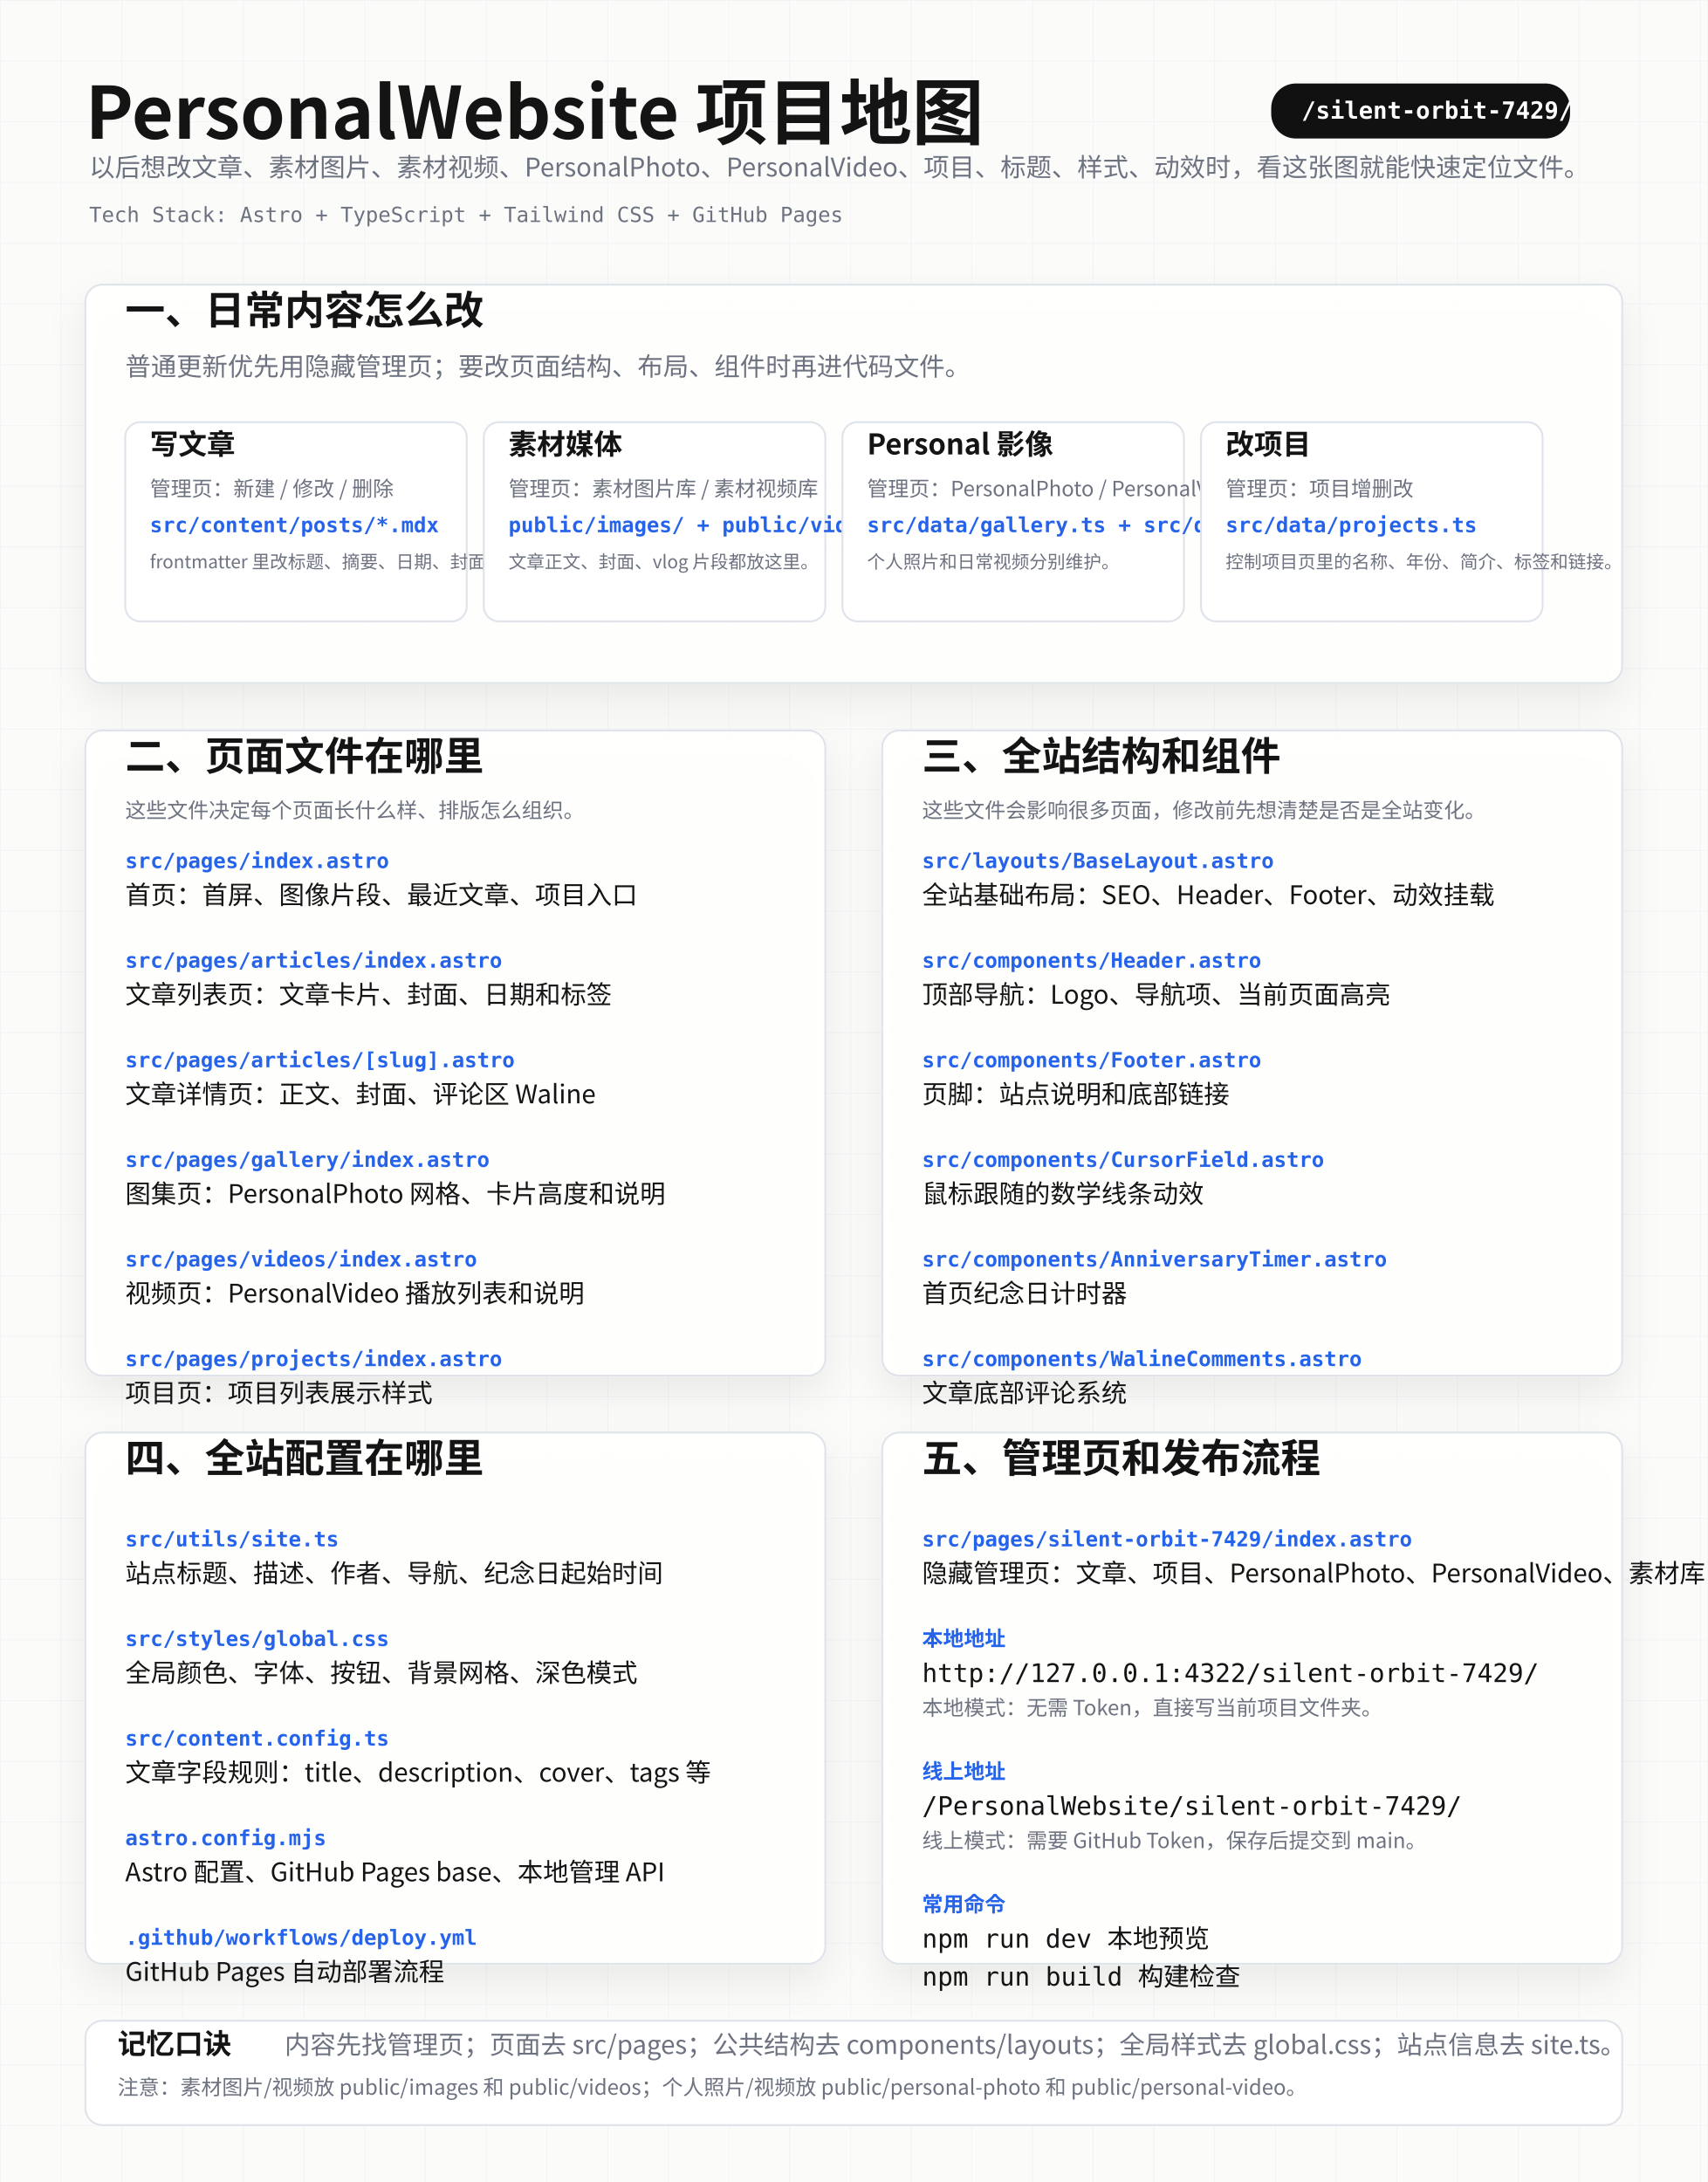
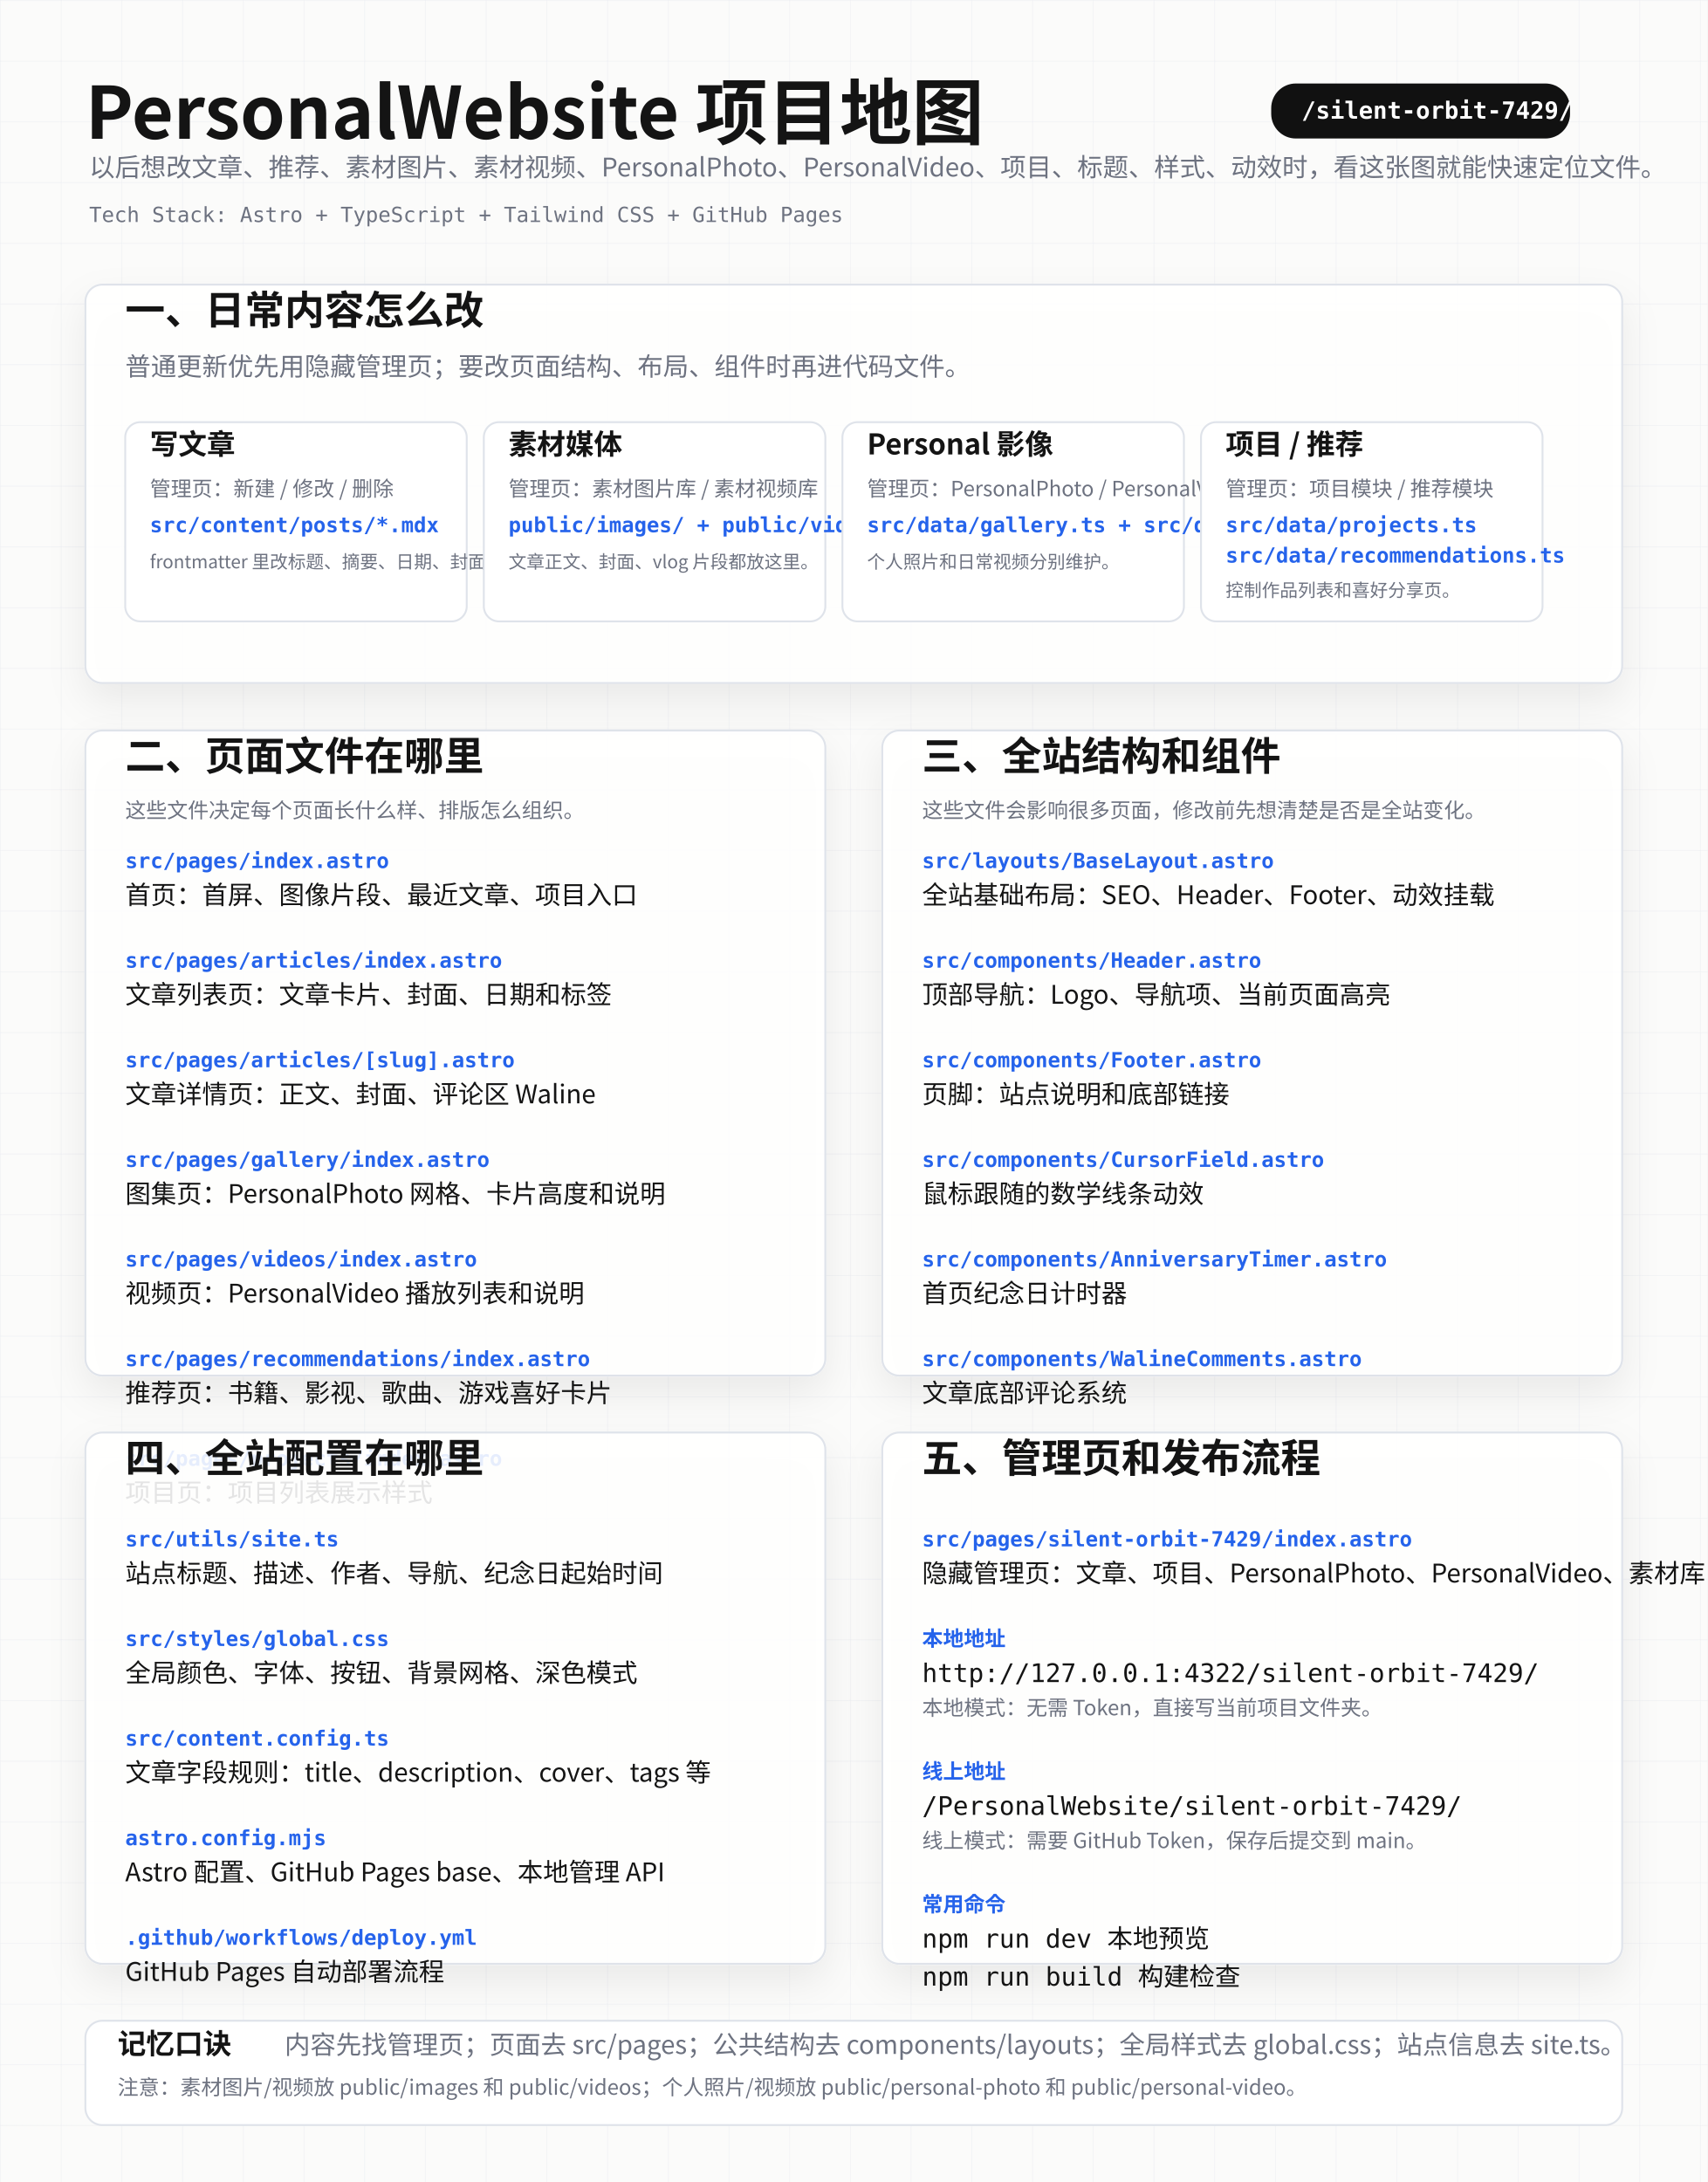
<svg xmlns="http://www.w3.org/2000/svg" width="1800" height="2300" viewBox="0 0 1800 2300" role="img" aria-labelledby="title desc">
  <defs>
    <pattern id="grid" width="64" height="64" patternUnits="userSpaceOnUse">
      <path d="M 64 0 L 0 0 0 64" fill="none" stroke="#e8ebf1" stroke-width="1" />
    </pattern>
    <filter id="shadow" x="-20%" y="-20%" width="140%" height="140%">
      <feDropShadow dx="0" dy="18" stdDeviation="20" flood-color="#111827" flood-opacity="0.08" />
    </filter>
    <style>
      .bg { fill: #fbfbfa; }
      .grid { fill: url(#grid); }
      .ink { fill: #141414; }
      .muted { fill: #6d7280; }
      .soft { fill: #f4f5f7; }
      .line { stroke: #dfe3ea; stroke-width: 2; }
      .blue { fill: #2563eb; }
      .green { fill: #0f8a5f; }
      .orange { fill: #d97706; }
      .red { fill: #dc2626; }
      .card { fill: rgba(255,255,255,0.88); stroke: #dfe3ea; stroke-width: 2; filter: url(#shadow); }
      .mini { fill: #fff; stroke: #dfe3ea; stroke-width: 2; }
      .tag { fill: #111; }
      .tagText { fill: #fff; font-size: 25px; font-weight: 700; }
      text { font-family: "PingFang SC", "Microsoft YaHei", "Noto Sans CJK SC", Arial, sans-serif; }
      .mono { font-family: "SFMono-Regular", "Menlo", "Consolas", monospace; }
      .h1 { font-size: 76px; font-weight: 800; letter-spacing: 0; }
      .h2 { font-size: 42px; font-weight: 800; }
      .h3 { font-size: 30px; font-weight: 800; }
      .body { font-size: 27px; font-weight: 500; }
      .small { font-size: 22px; font-weight: 500; }
      .tiny { font-size: 19px; font-weight: 500; }
      .path { font-size: 22px; font-weight: 700; fill: #2563eb; }
      .code { font-size: 22px; fill: #111; }
    </style>
  </defs>
  <rect class="bg" width="1800" height="2300" />
  <rect class="grid" width="1800" height="2300" opacity="0.82" />
  <g transform="translate(90 80)">
    <text class="h1 ink" x="0" y="0" dominant-baseline="hanging">PersonalWebsite 项目地图</text>
-     <text class="body muted" x="4" y="106">以后想改文章、素材图片、素材视频、PersonalPhoto、PersonalVideo、项目、标题、样式、动效时，看这张图就能快速定位文件。</text>
+     <text class="body muted" x="4" y="106">以后想改文章、推荐、素材图片、素材视频、PersonalPhoto、PersonalVideo、项目、标题、样式、动效时，看这张图就能快速定位文件。</text>
    <text class="small muted mono" x="4" y="154">Tech Stack: Astro + TypeScript + Tailwind CSS + GitHub Pages</text>
    <rect class="tag" x="1250" y="8" rx="26" ry="26" width="315" height="58" />
    <text class="tagText mono" x="1282" y="38" dominant-baseline="middle">/silent-orbit-7429/</text>
  </g>
  <g transform="translate(90 300)">
    <rect class="card" x="0" y="0" width="1620" height="420" rx="18" />
    <text class="h2 ink" x="42" y="42">一、日常内容怎么改</text>
    <text class="body muted" x="42" y="96">普通更新优先用隐藏管理页；要改页面结构、布局、组件时再进代码文件。</text>
    <g transform="translate(42 145)">
      <rect class="mini" x="0" y="0" width="360" height="210" rx="16" />
      <text class="h3 ink" x="26" y="34">写文章</text>
      <text class="small muted" x="26" y="78">管理页：新建 / 修改 / 删除</text>
      <text class="path mono" x="26" y="116">src/content/posts/*.mdx</text>
      <text class="tiny muted" x="26" y="154">frontmatter 里改标题、摘要、日期、封面、标签。</text>
    </g>
    <g transform="translate(420 145)">
      <rect class="mini" x="0" y="0" width="360" height="210" rx="16" />
      <text class="h3 ink" x="26" y="34">素材媒体</text>
      <text class="small muted" x="26" y="78">管理页：素材图片库 / 素材视频库</text>
      <text class="path mono" x="26" y="116">public/images/ + public/videos/</text>
      <text class="tiny muted" x="26" y="154">文章正文、封面、vlog 片段都放这里。</text>
    </g>
    <g transform="translate(798 145)">
      <rect class="mini" x="0" y="0" width="360" height="210" rx="16" />
      <text class="h3 ink" x="26" y="34">Personal 影像</text>
      <text class="small muted" x="26" y="78">管理页：PersonalPhoto / PersonalVideo</text>
      <text class="path mono" x="26" y="116">src/data/gallery.ts + src/data/videos.ts</text>
      <text class="tiny muted" x="26" y="154">个人照片和日常视频分别维护。</text>
    </g>
    <g transform="translate(1176 145)">
      <rect class="mini" x="0" y="0" width="360" height="210" rx="16" />
-       <text class="h3 ink" x="26" y="34">改项目</text>
-       <text class="small muted" x="26" y="78">管理页：项目增删改</text>
+       <text class="h3 ink" x="26" y="34">项目 / 推荐</text>
+       <text class="small muted" x="26" y="78">管理页：项目模块 / 推荐模块</text>
      <text class="path mono" x="26" y="116">src/data/projects.ts</text>
-       <text class="tiny muted" x="26" y="154">控制项目页里的名称、年份、简介、标签和链接。</text>
+       <text class="path mono" x="26" y="148">src/data/recommendations.ts</text>
+       <text class="tiny muted" x="26" y="184">控制作品列表和喜好分享页。</text>
    </g>
  </g>
  <g transform="translate(90 770)">
    <rect class="card" x="0" y="0" width="780" height="680" rx="18" />
    <text class="h2 ink" x="42" y="42">二、页面文件在哪里</text>
    <text class="small muted" x="42" y="92">这些文件决定每个页面长什么样、排版怎么组织。</text>
    <g transform="translate(42 145)">
      <text class="path mono" x="0" y="0">src/pages/index.astro</text>
      <text class="body ink" x="0" y="38">首页：首屏、图像片段、最近文章、项目入口</text>
      <text class="path mono" x="0" y="105">src/pages/articles/index.astro</text>
      <text class="body ink" x="0" y="143">文章列表页：文章卡片、封面、日期和标签</text>
      <text class="path mono" x="0" y="210">src/pages/articles/[slug].astro</text>
      <text class="body ink" x="0" y="248">文章详情页：正文、封面、评论区 Waline</text>
      <text class="path mono" x="0" y="315">src/pages/gallery/index.astro</text>
      <text class="body ink" x="0" y="353">图集页：PersonalPhoto 网格、卡片高度和说明</text>
      <text class="path mono" x="0" y="420">src/pages/videos/index.astro</text>
      <text class="body ink" x="0" y="458">视频页：PersonalVideo 播放列表和说明</text>
-       <text class="path mono" x="0" y="525">src/pages/projects/index.astro</text>
-       <text class="body ink" x="0" y="563">项目页：项目列表展示样式</text>
+       <text class="path mono" x="0" y="525">src/pages/recommendations/index.astro</text>
+       <text class="body ink" x="0" y="563">推荐页：书籍、影视、歌曲、游戏喜好卡片</text>
+       <text class="path mono" x="0" y="630">src/pages/projects/index.astro</text>
+       <text class="body ink" x="0" y="668">项目页：项目列表展示样式</text>
    </g>
  </g>
  <g transform="translate(930 770)">
    <rect class="card" x="0" y="0" width="780" height="680" rx="18" />
    <text class="h2 ink" x="42" y="42">三、全站结构和组件</text>
    <text class="small muted" x="42" y="92">这些文件会影响很多页面，修改前先想清楚是否是全站变化。</text>
    <g transform="translate(42 145)">
      <text class="path mono" x="0" y="0">src/layouts/BaseLayout.astro</text>
      <text class="body ink" x="0" y="38">全站基础布局：SEO、Header、Footer、动效挂载</text>
      <text class="path mono" x="0" y="105">src/components/Header.astro</text>
      <text class="body ink" x="0" y="143">顶部导航：Logo、导航项、当前页面高亮</text>
      <text class="path mono" x="0" y="210">src/components/Footer.astro</text>
      <text class="body ink" x="0" y="248">页脚：站点说明和底部链接</text>
      <text class="path mono" x="0" y="315">src/components/CursorField.astro</text>
      <text class="body ink" x="0" y="353">鼠标跟随的数学线条动效</text>
      <text class="path mono" x="0" y="420">src/components/AnniversaryTimer.astro</text>
      <text class="body ink" x="0" y="458">首页纪念日计时器</text>
      <text class="path mono" x="0" y="525">src/components/WalineComments.astro</text>
      <text class="body ink" x="0" y="563">文章底部评论系统</text>
    </g>
  </g>
  <g transform="translate(90 1510)">
    <rect class="card" x="0" y="0" width="780" height="560" rx="18" />
    <text class="h2 ink" x="42" y="42">四、全站配置在哪里</text>
    <g transform="translate(42 120)">
      <text class="path mono" x="0" y="0">src/utils/site.ts</text>
      <text class="body ink" x="0" y="38">站点标题、描述、作者、导航、纪念日起始时间</text>
      <text class="path mono" x="0" y="105">src/styles/global.css</text>
      <text class="body ink" x="0" y="143">全局颜色、字体、按钮、背景网格、深色模式</text>
      <text class="path mono" x="0" y="210">src/content.config.ts</text>
      <text class="body ink" x="0" y="248">文章字段规则：title、description、cover、tags 等</text>
      <text class="path mono" x="0" y="315">astro.config.mjs</text>
      <text class="body ink" x="0" y="353">Astro 配置、GitHub Pages base、本地管理 API</text>
      <text class="path mono" x="0" y="420">.github/workflows/deploy.yml</text>
      <text class="body ink" x="0" y="458">GitHub Pages 自动部署流程</text>
    </g>
  </g>
  <g transform="translate(930 1510)">
    <rect class="card" x="0" y="0" width="780" height="560" rx="18" />
    <text class="h2 ink" x="42" y="42">五、管理页和发布流程</text>
    <g transform="translate(42 120)">
      <text class="path mono" x="0" y="0">src/pages/silent-orbit-7429/index.astro</text>
      <text class="body ink" x="0" y="38">隐藏管理页：文章、项目、PersonalPhoto、PersonalVideo、素材库 CRUD</text>
      <text class="path mono" x="0" y="105">本地地址</text>
      <text class="body ink mono" x="0" y="143">http://127.0.0.1:4322/silent-orbit-7429/</text>
      <text class="small muted" x="0" y="178">本地模式：无需 Token，直接写当前项目文件夹。</text>
      <text class="path mono" x="0" y="245">线上地址</text>
      <text class="body ink mono" x="0" y="283">/PersonalWebsite/silent-orbit-7429/</text>
      <text class="small muted" x="0" y="318">线上模式：需要 GitHub Token，保存后提交到 main。</text>
      <text class="path mono" x="0" y="385">常用命令</text>
      <text class="body ink mono" x="0" y="423">npm run dev      本地预览</text>
      <text class="body ink mono" x="0" y="463">npm run build    构建检查</text>
    </g>
  </g>
  <g transform="translate(90 2130)">
    <rect class="mini" x="0" y="0" width="1620" height="110" rx="18" />
    <text class="h3 ink" x="34" y="35">记忆口诀</text>
    <text class="body muted" x="210" y="35">内容先找管理页；页面去 src/pages；公共结构去 components/layouts；全局样式去 global.css；站点信息去 site.ts。</text>
    <text class="small muted" x="34" y="78">注意：素材图片/视频放 public/images 和 public/videos；个人照片/视频放 public/personal-photo 和 public/personal-video。</text>
  </g>
</svg>
